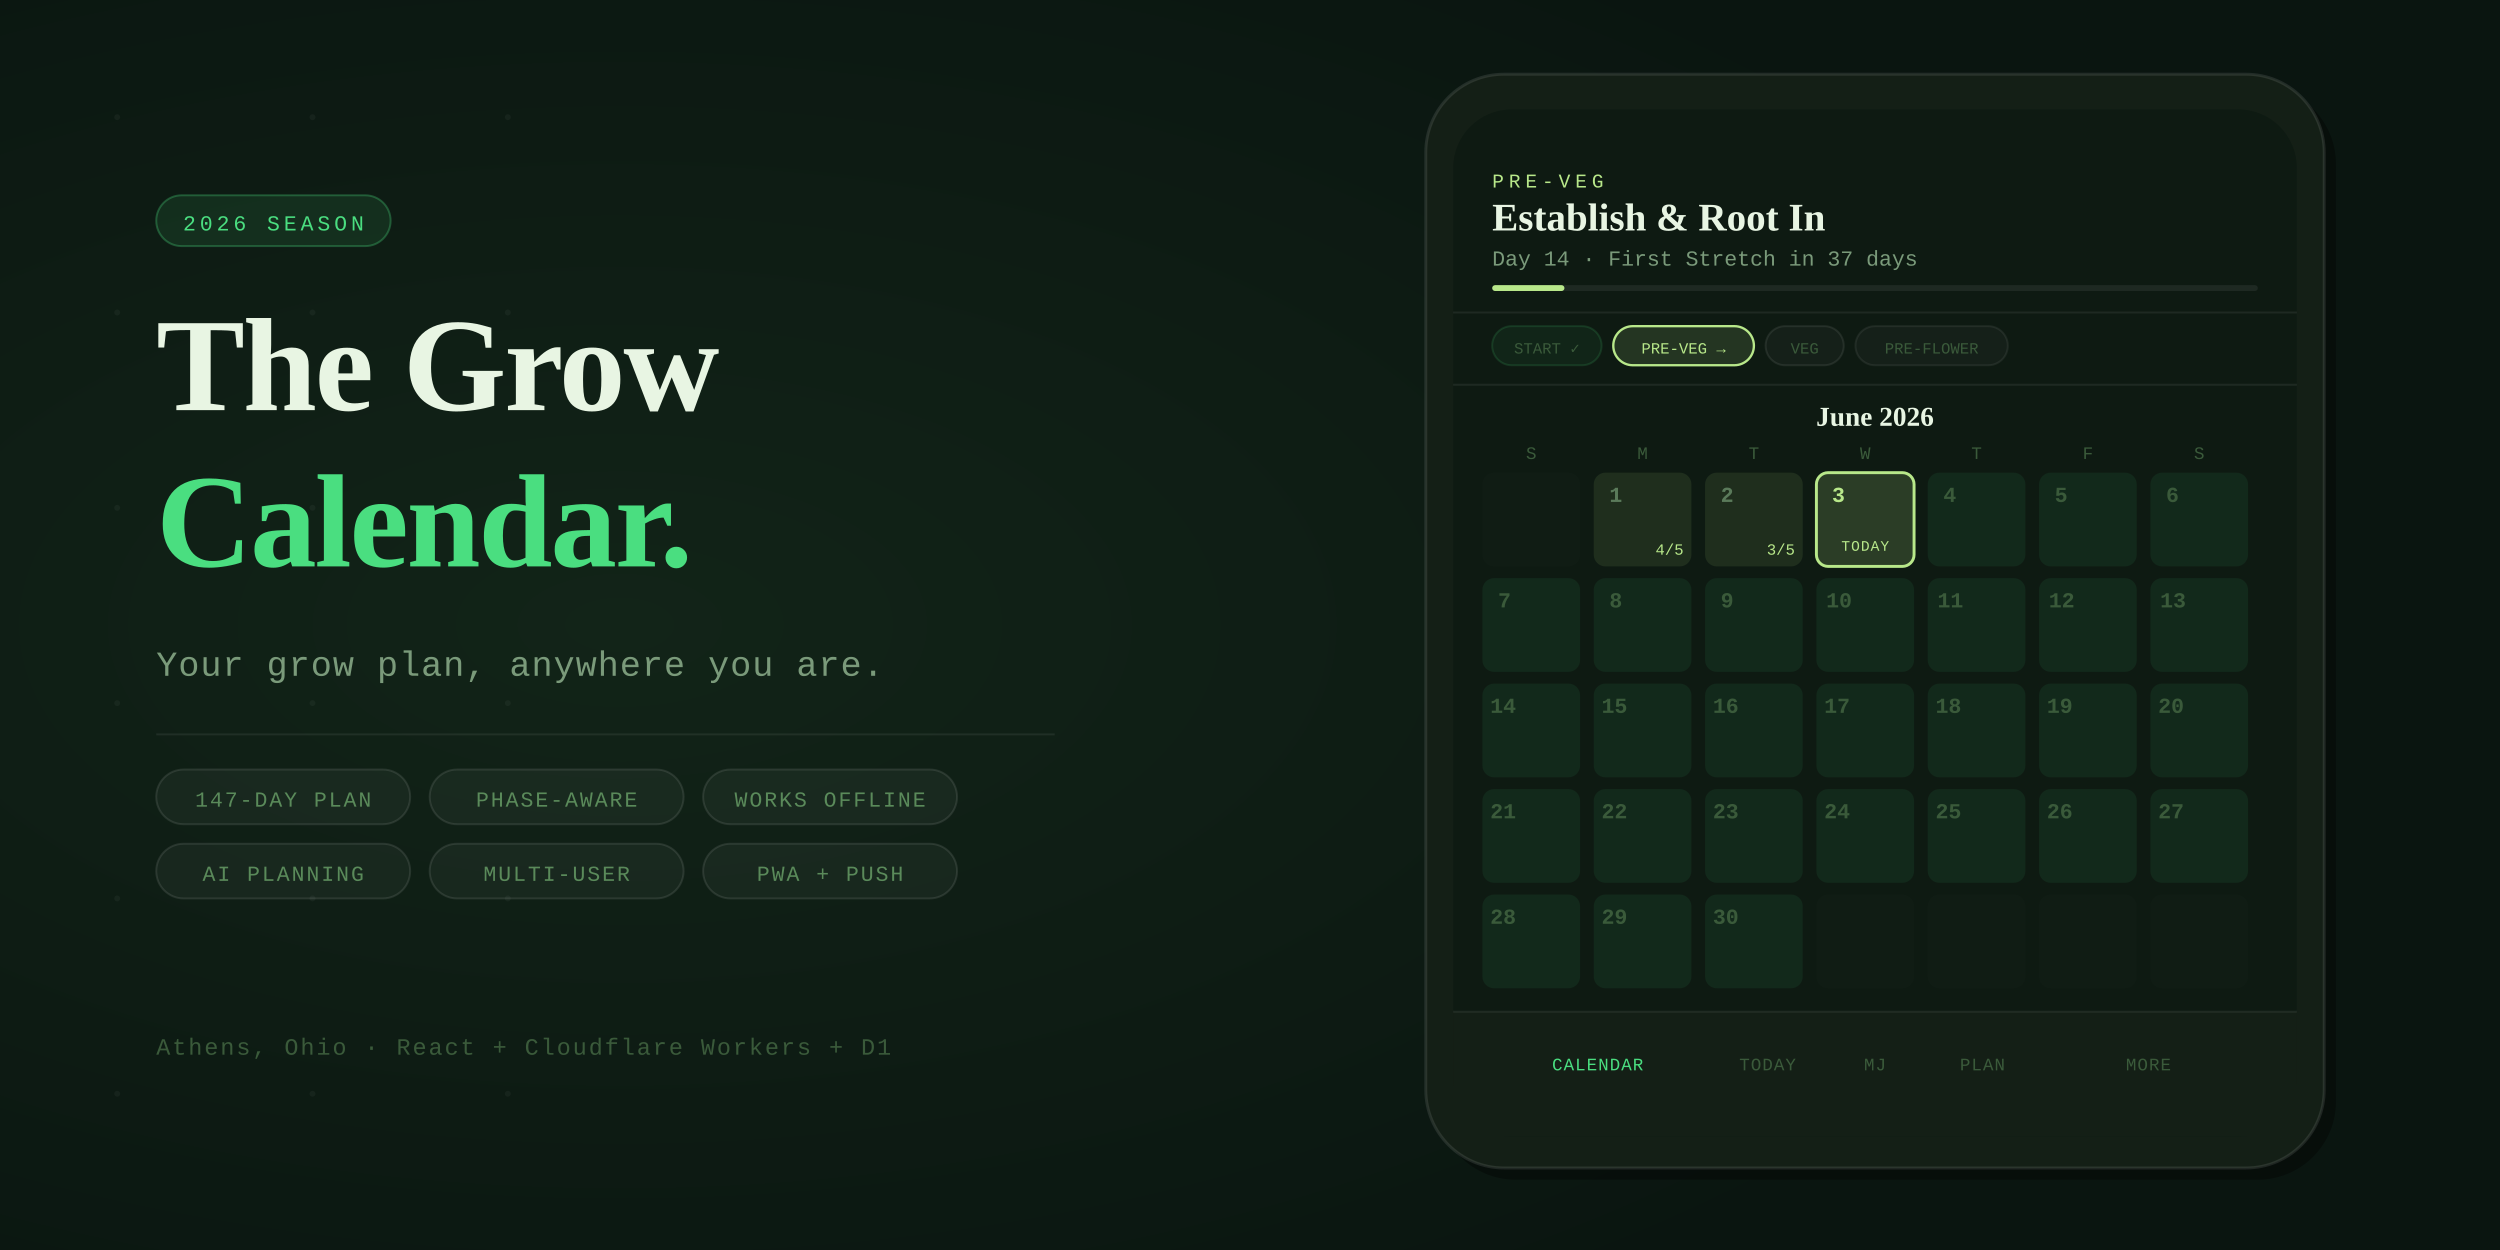
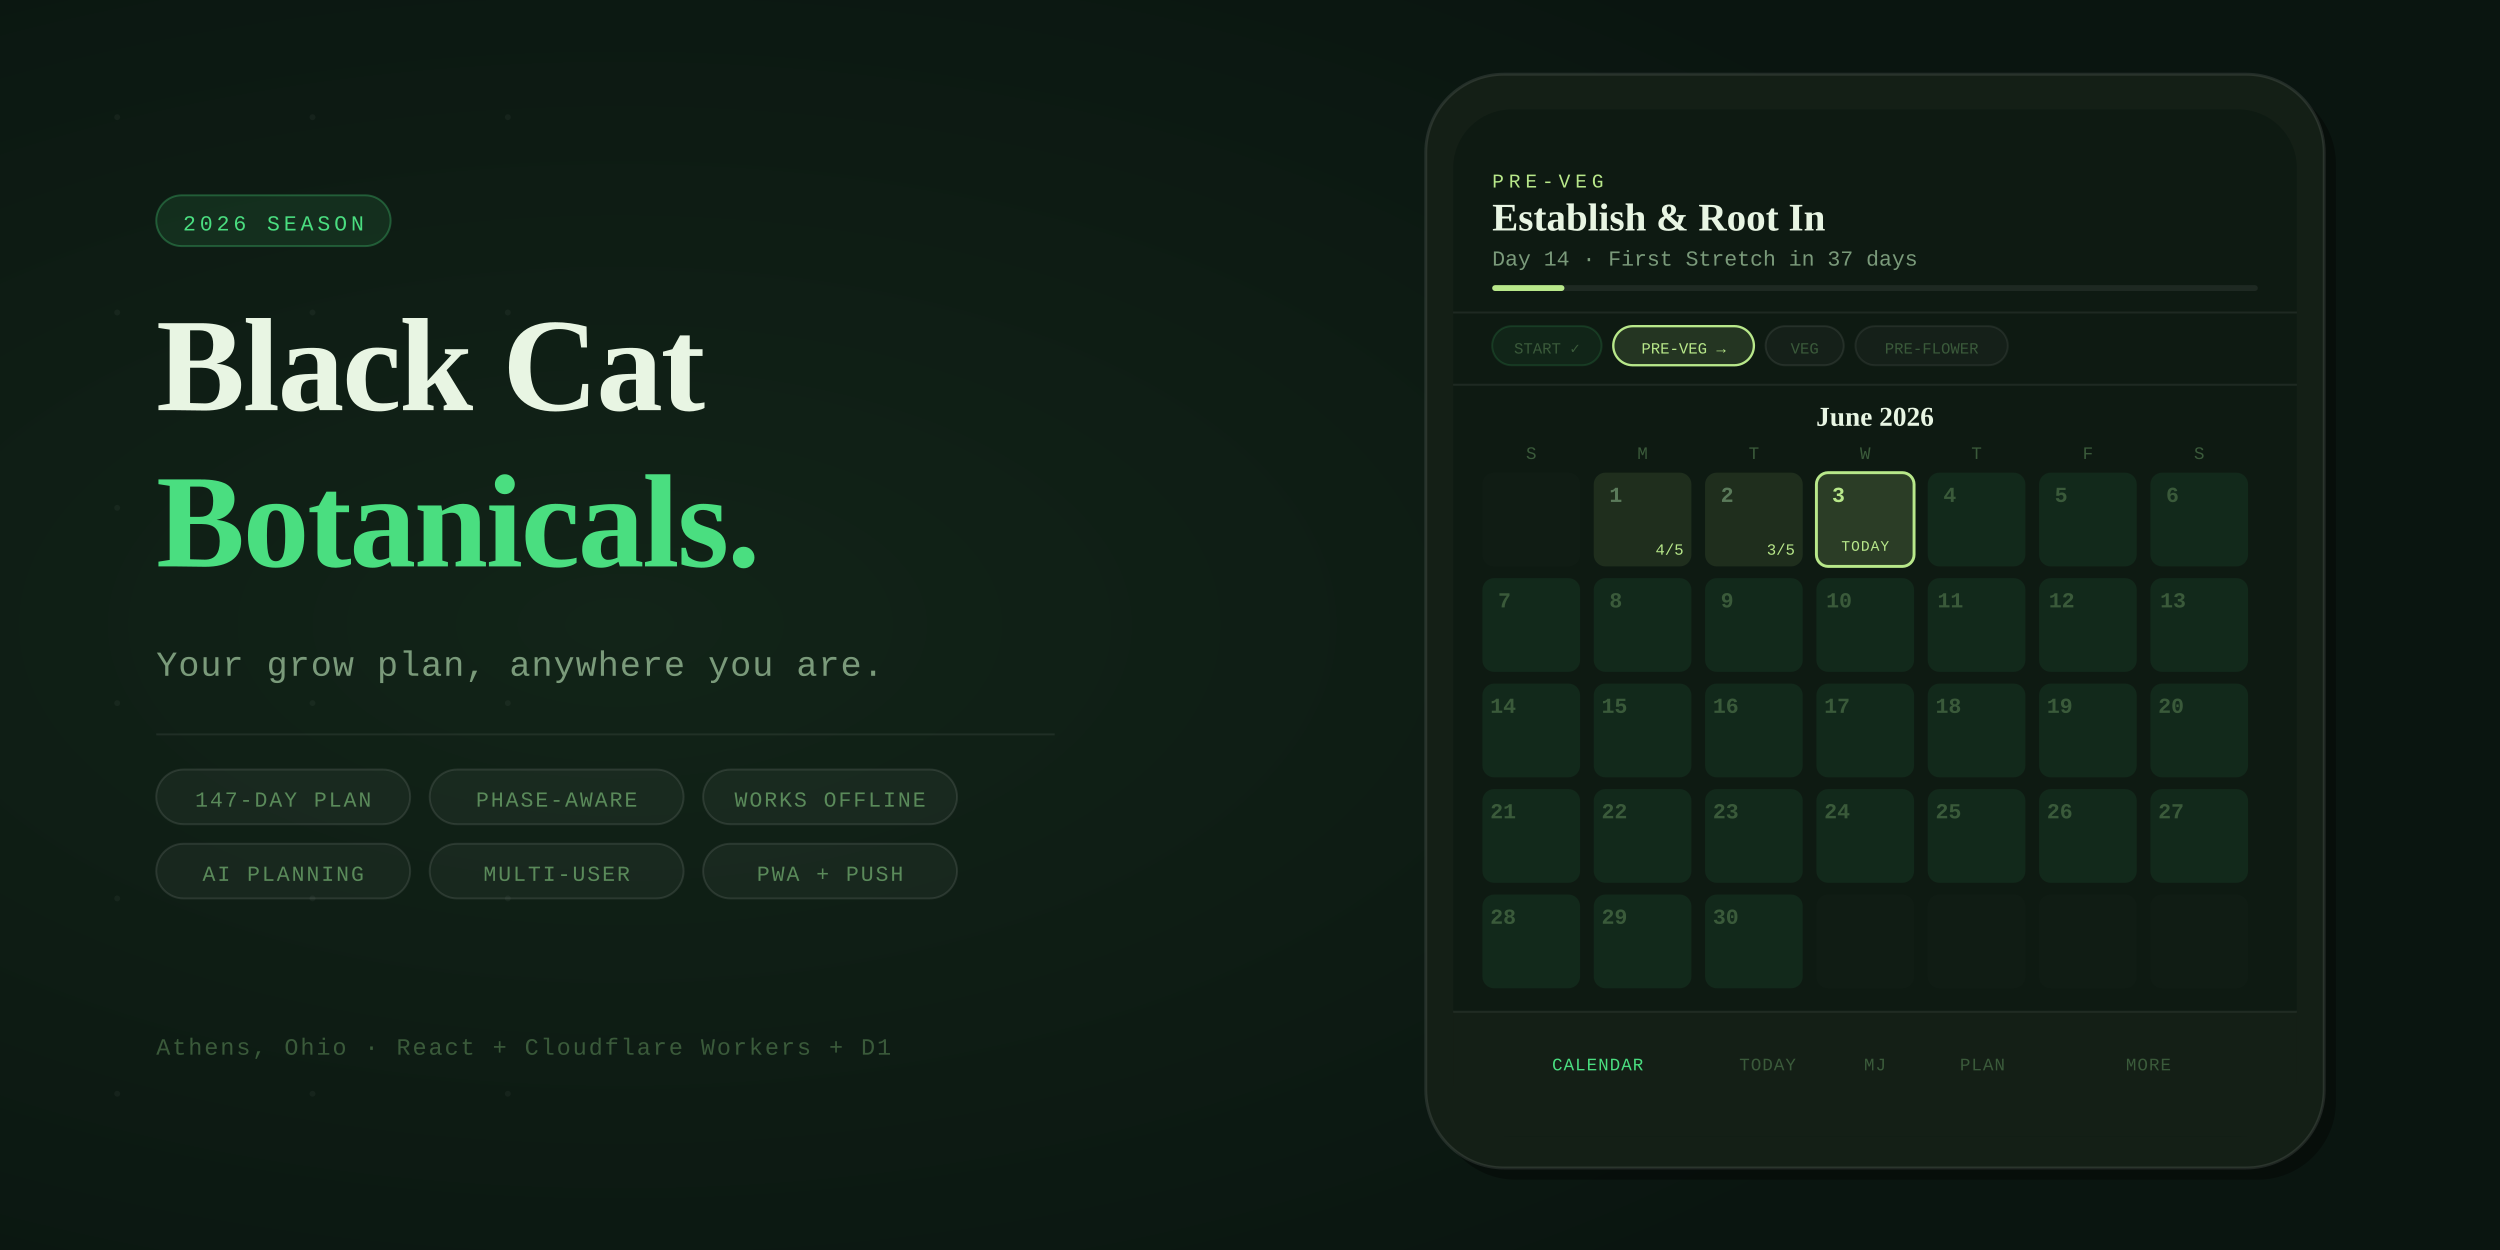
<svg xmlns="http://www.w3.org/2000/svg" viewBox="0 0 1280 640" font-family="'Courier New', monospace">
  <defs>
    <radialGradient id="bg-glow" cx="0.25" cy="0.5" r="0.65">
      <stop offset="0%" stop-color="#122418" />
      <stop offset="100%" stop-color="#0a1510" />
    </radialGradient>
    <radialGradient id="accent-glow" cx="0.5" cy="0.5" r="0.5">
      <stop offset="0%" stop-color="#4ade80" stop-opacity="0.06" />
      <stop offset="100%" stop-color="#4ade80" stop-opacity="0" />
    </radialGradient>
  </defs>
  <rect width="1280" height="640" fill="url(#bg-glow)" />
  <g fill="rgba(255,255,255,0.04)">
    <circle cx="60" cy="60" r="1.5" />
    <circle cx="160" cy="60" r="1.5" />
    <circle cx="260" cy="60" r="1.5" />
    <circle cx="60" cy="160" r="1.5" />
    <circle cx="160" cy="160" r="1.5" />
    <circle cx="260" cy="160" r="1.5" />
    <circle cx="60" cy="260" r="1.5" />
    <circle cx="160" cy="260" r="1.5" />
    <circle cx="260" cy="260" r="1.5" />
    <circle cx="60" cy="360" r="1.5" />
    <circle cx="160" cy="360" r="1.5" />
    <circle cx="260" cy="360" r="1.5" />
    <circle cx="60" cy="460" r="1.5" />
    <circle cx="160" cy="460" r="1.5" />
    <circle cx="260" cy="460" r="1.5" />
    <circle cx="60" cy="560" r="1.5" />
    <circle cx="160" cy="560" r="1.5" />
    <circle cx="260" cy="560" r="1.5" />
  </g>
  <rect x="80" y="100" width="120" height="26" rx="13" fill="rgba(74,222,128,0.1)" stroke="rgba(74,222,128,0.3)" stroke-width="1" />
  <text x="140" y="118" text-anchor="middle" font-size="11" fill="#4ade80" letter-spacing="2">2026 SEASON</text>
-   <text x="80" y="210" font-family="Georgia, 'Times New Roman', serif" font-size="68" font-weight="800" fill="#e8f5e3" letter-spacing="-1">The Grow</text>
-   <text x="80" y="290" font-family="Georgia, 'Times New Roman', serif" font-size="68" font-weight="800" fill="#4ade80" letter-spacing="-1">Calendar.</text>
+   <text x="80" y="210" font-family="Georgia, 'Times New Roman', serif" font-size="68" font-weight="800" fill="#e8f5e3" letter-spacing="-1">Black Cat</text>
+   <text x="80" y="290" font-family="Georgia, 'Times New Roman', serif" font-size="68" font-weight="800" fill="#4ade80" letter-spacing="-1">Botanicals.</text>
  <text x="80" y="346" font-size="18" fill="#7a9a7a" letter-spacing="0.5">Your grow plan, anywhere you are.</text>
  <line x1="80" y1="376" x2="540" y2="376" stroke="rgba(255,255,255,0.07)" stroke-width="1" />
  <rect x="80" y="394" width="130" height="28" rx="14" fill="rgba(255,255,255,0.04)" stroke="rgba(255,255,255,0.1)" stroke-width="1" />
  <text x="145" y="413" text-anchor="middle" font-size="11" fill="#5a8a5a" letter-spacing="1">147-DAY PLAN</text>
  <rect x="220" y="394" width="130" height="28" rx="14" fill="rgba(255,255,255,0.04)" stroke="rgba(255,255,255,0.1)" stroke-width="1" />
  <text x="285" y="413" text-anchor="middle" font-size="11" fill="#5a8a5a" letter-spacing="1">PHASE-AWARE</text>
  <rect x="360" y="394" width="130" height="28" rx="14" fill="rgba(255,255,255,0.04)" stroke="rgba(255,255,255,0.1)" stroke-width="1" />
  <text x="425" y="413" text-anchor="middle" font-size="11" fill="#5a8a5a" letter-spacing="1">WORKS OFFLINE</text>
  <rect x="80" y="432" width="130" height="28" rx="14" fill="rgba(255,255,255,0.04)" stroke="rgba(255,255,255,0.1)" stroke-width="1" />
  <text x="145" y="451" text-anchor="middle" font-size="11" fill="#5a8a5a" letter-spacing="1">AI PLANNING</text>
  <rect x="220" y="432" width="130" height="28" rx="14" fill="rgba(255,255,255,0.04)" stroke="rgba(255,255,255,0.1)" stroke-width="1" />
  <text x="285" y="451" text-anchor="middle" font-size="11" fill="#5a8a5a" letter-spacing="1">MULTI-USER</text>
  <rect x="360" y="432" width="130" height="28" rx="14" fill="rgba(255,255,255,0.04)" stroke="rgba(255,255,255,0.1)" stroke-width="1" />
  <text x="425" y="451" text-anchor="middle" font-size="11" fill="#5a8a5a" letter-spacing="1">PWA + PUSH</text>
  <text x="80" y="540" font-size="12" fill="#3a5a3a" letter-spacing="1">Athens, Ohio · React + Cloudflare Workers + D1</text>
  <rect x="736" y="44" width="460" height="560" rx="40" fill="rgba(0,0,0,0.35)" />
  <rect x="730" y="38" width="460" height="560" rx="40" fill="#141f16" stroke="rgba(255,255,255,0.1)" stroke-width="1.5" />
  <rect x="744" y="56" width="432" height="526" rx="30" fill="#0e1a12" />
  <text x="764" y="96" font-size="10" fill="#b8e88a" letter-spacing="2.5">PRE-VEG</text>
  <text x="764" y="118" font-family="Georgia, 'Times New Roman', serif" font-size="20" font-weight="800" fill="#e8f5e3">Establish &amp; Root In</text>
  <text x="764" y="136" font-size="11" fill="#7a9a7a">Day 14 · First Stretch in 37 days</text>
  <rect x="764" y="146" width="392" height="3" rx="1.5" fill="rgba(255,255,255,0.07)" />
  <rect x="764" y="146" width="37" height="3" rx="1.5" fill="#b8e88a" />
  <line x1="744" y1="160" x2="1176" y2="160" stroke="rgba(255,255,255,0.07)" stroke-width="1" />
  <rect x="764" y="167" width="56" height="20" rx="10" fill="rgba(74,222,128,0.06)" stroke="rgba(74,222,128,0.14)" stroke-width="1" />
  <text x="792" y="181" text-anchor="middle" font-size="8" fill="#3a5a3a">START ✓</text>
  <rect x="826" y="167" width="72" height="20" rx="10" fill="rgba(184,232,138,0.13)" stroke="#b8e88a" stroke-width="1.2" />
  <text x="862" y="181" text-anchor="middle" font-size="8" fill="#b8e88a">PRE-VEG →</text>
  <rect x="904" y="167" width="40" height="20" rx="10" fill="rgba(255,255,255,0.03)" stroke="rgba(255,255,255,0.08)" stroke-width="1" />
  <text x="924" y="181" text-anchor="middle" font-size="8" fill="#3a5a3a">VEG</text>
  <rect x="950" y="167" width="78" height="20" rx="10" fill="rgba(255,255,255,0.03)" stroke="rgba(255,255,255,0.07)" stroke-width="1" />
  <text x="989" y="181" text-anchor="middle" font-size="8" fill="#3a5a3a">PRE-FLOWER</text>
  <line x1="744" y1="197" x2="1176" y2="197" stroke="rgba(255,255,255,0.07)" stroke-width="1" />
  <text x="960" y="218" text-anchor="middle" font-family="Georgia, 'Times New Roman', serif" font-size="14" font-weight="700" fill="#e8f5e3">June 2026</text>
  <g font-size="9" fill="#3a5a3a">
    <text x="784" y="235" text-anchor="middle">S</text>
    <text x="841" y="235" text-anchor="middle">M</text>
    <text x="898" y="235" text-anchor="middle">T</text>
    <text x="955" y="235" text-anchor="middle">W</text>
    <text x="1012" y="235" text-anchor="middle">T</text>
    <text x="1069" y="235" text-anchor="middle">F</text>
    <text x="1126" y="235" text-anchor="middle">S</text>
  </g>
  <rect x="759" y="242" width="50" height="48" rx="6" fill="rgba(255,255,255,0.01)" />
  <rect x="816" y="242" width="50" height="48" rx="6" fill="rgba(184,232,138,0.1)" />
  <text x="824" y="257" font-size="11" font-weight="700" fill="#5a7a5a">1</text>
  <text x="862" y="284" text-anchor="end" font-size="8" fill="#b8e88a">4/5</text>
  <rect x="873" y="242" width="50" height="48" rx="6" fill="rgba(184,232,138,0.1)" />
  <text x="881" y="257" font-size="11" font-weight="700" fill="#5a7a5a">2</text>
  <text x="919" y="284" text-anchor="end" font-size="8" fill="#b8e88a">3/5</text>
  <rect x="930" y="242" width="50" height="48" rx="6" fill="rgba(184,232,138,0.17)" stroke="#b8e88a" stroke-width="1.5" />
  <text x="938" y="257" font-size="11" font-weight="800" fill="#b8e88a">3</text>
  <text x="955" y="282" text-anchor="middle" font-size="7.5" fill="#b8e88a" letter-spacing="0.5">TODAY</text>
  <rect x="987" y="242" width="50" height="48" rx="6" fill="rgba(74,222,128,0.08)" />
  <text x="995" y="257" font-size="11" font-weight="700" fill="#3a5a3a">4</text>
  <rect x="1044" y="242" width="50" height="48" rx="6" fill="rgba(74,222,128,0.08)" />
  <text x="1052" y="257" font-size="11" font-weight="700" fill="#3a5a3a">5</text>
  <rect x="1101" y="242" width="50" height="48" rx="6" fill="rgba(74,222,128,0.08)" />
  <text x="1109" y="257" font-size="11" font-weight="700" fill="#3a5a3a">6</text>
  <g fill="rgba(74,222,128,0.08)">
    <rect x="759" y="296" width="50" height="48" rx="6" />
    <rect x="816" y="296" width="50" height="48" rx="6" />
    <rect x="873" y="296" width="50" height="48" rx="6" />
    <rect x="930" y="296" width="50" height="48" rx="6" />
    <rect x="987" y="296" width="50" height="48" rx="6" />
    <rect x="1044" y="296" width="50" height="48" rx="6" />
    <rect x="1101" y="296" width="50" height="48" rx="6" />
  </g>
  <g font-size="11" font-weight="700" fill="#3a5a3a">
    <text x="767" y="311">7</text>
    <text x="824" y="311">8</text>
    <text x="881" y="311">9</text>
    <text x="935" y="311">10</text>
    <text x="992" y="311">11</text>
    <text x="1049" y="311">12</text>
    <text x="1106" y="311">13</text>
  </g>
  <g fill="rgba(74,222,128,0.08)">
    <rect x="759" y="350" width="50" height="48" rx="6" />
    <rect x="816" y="350" width="50" height="48" rx="6" />
    <rect x="873" y="350" width="50" height="48" rx="6" />
    <rect x="930" y="350" width="50" height="48" rx="6" />
    <rect x="987" y="350" width="50" height="48" rx="6" />
    <rect x="1044" y="350" width="50" height="48" rx="6" />
    <rect x="1101" y="350" width="50" height="48" rx="6" />
  </g>
  <g font-size="11" font-weight="700" fill="#3a5a3a">
    <text x="763" y="365">14</text>
    <text x="820" y="365">15</text>
    <text x="877" y="365">16</text>
    <text x="934" y="365">17</text>
    <text x="991" y="365">18</text>
    <text x="1048" y="365">19</text>
    <text x="1105" y="365">20</text>
  </g>
  <g fill="rgba(74,222,128,0.08)">
    <rect x="759" y="404" width="50" height="48" rx="6" />
    <rect x="816" y="404" width="50" height="48" rx="6" />
    <rect x="873" y="404" width="50" height="48" rx="6" />
    <rect x="930" y="404" width="50" height="48" rx="6" />
    <rect x="987" y="404" width="50" height="48" rx="6" />
    <rect x="1044" y="404" width="50" height="48" rx="6" />
    <rect x="1101" y="404" width="50" height="48" rx="6" />
  </g>
  <g font-size="11" font-weight="700" fill="#3a5a3a">
    <text x="763" y="419">21</text>
    <text x="820" y="419">22</text>
    <text x="877" y="419">23</text>
    <text x="934" y="419">24</text>
    <text x="991" y="419">25</text>
    <text x="1048" y="419">26</text>
    <text x="1105" y="419">27</text>
  </g>
  <rect x="759" y="458" width="50" height="48" rx="6" fill="rgba(74,222,128,0.08)" />
  <text x="763" y="473" font-size="11" font-weight="700" fill="#3a5a3a">28</text>
  <rect x="816" y="458" width="50" height="48" rx="6" fill="rgba(74,222,128,0.08)" />
  <text x="820" y="473" font-size="11" font-weight="700" fill="#3a5a3a">29</text>
  <rect x="873" y="458" width="50" height="48" rx="6" fill="rgba(74,222,128,0.08)" />
  <text x="877" y="473" font-size="11" font-weight="700" fill="#3a5a3a">30</text>
  <rect x="930" y="458" width="50" height="48" rx="6" fill="rgba(255,255,255,0.01)" />
  <rect x="987" y="458" width="50" height="48" rx="6" fill="rgba(255,255,255,0.01)" />
  <rect x="1044" y="458" width="50" height="48" rx="6" fill="rgba(255,255,255,0.01)" />
  <rect x="1101" y="458" width="50" height="48" rx="6" fill="rgba(255,255,255,0.01)" />
  <rect x="744" y="518" width="432" height="64" rx="0" fill="#141f16" />
  <line x1="744" y1="518" x2="1176" y2="518" stroke="rgba(255,255,255,0.07)" stroke-width="1" />
  <text x="818" y="548" text-anchor="middle" font-size="9" fill="#4ade80" letter-spacing="0.5">CALENDAR</text>
  <text x="905" y="548" text-anchor="middle" font-size="9" fill="#3a5a3a" letter-spacing="0.5">TODAY</text>
  <text x="960" y="548" text-anchor="middle" font-size="9" fill="#3a5a3a" letter-spacing="0.5">MJ</text>
  <text x="1015" y="548" text-anchor="middle" font-size="9" fill="#3a5a3a" letter-spacing="0.5">PLAN</text>
  <text x="1100" y="548" text-anchor="middle" font-size="9" fill="#3a5a3a" letter-spacing="0.5">MORE</text>
</svg>
